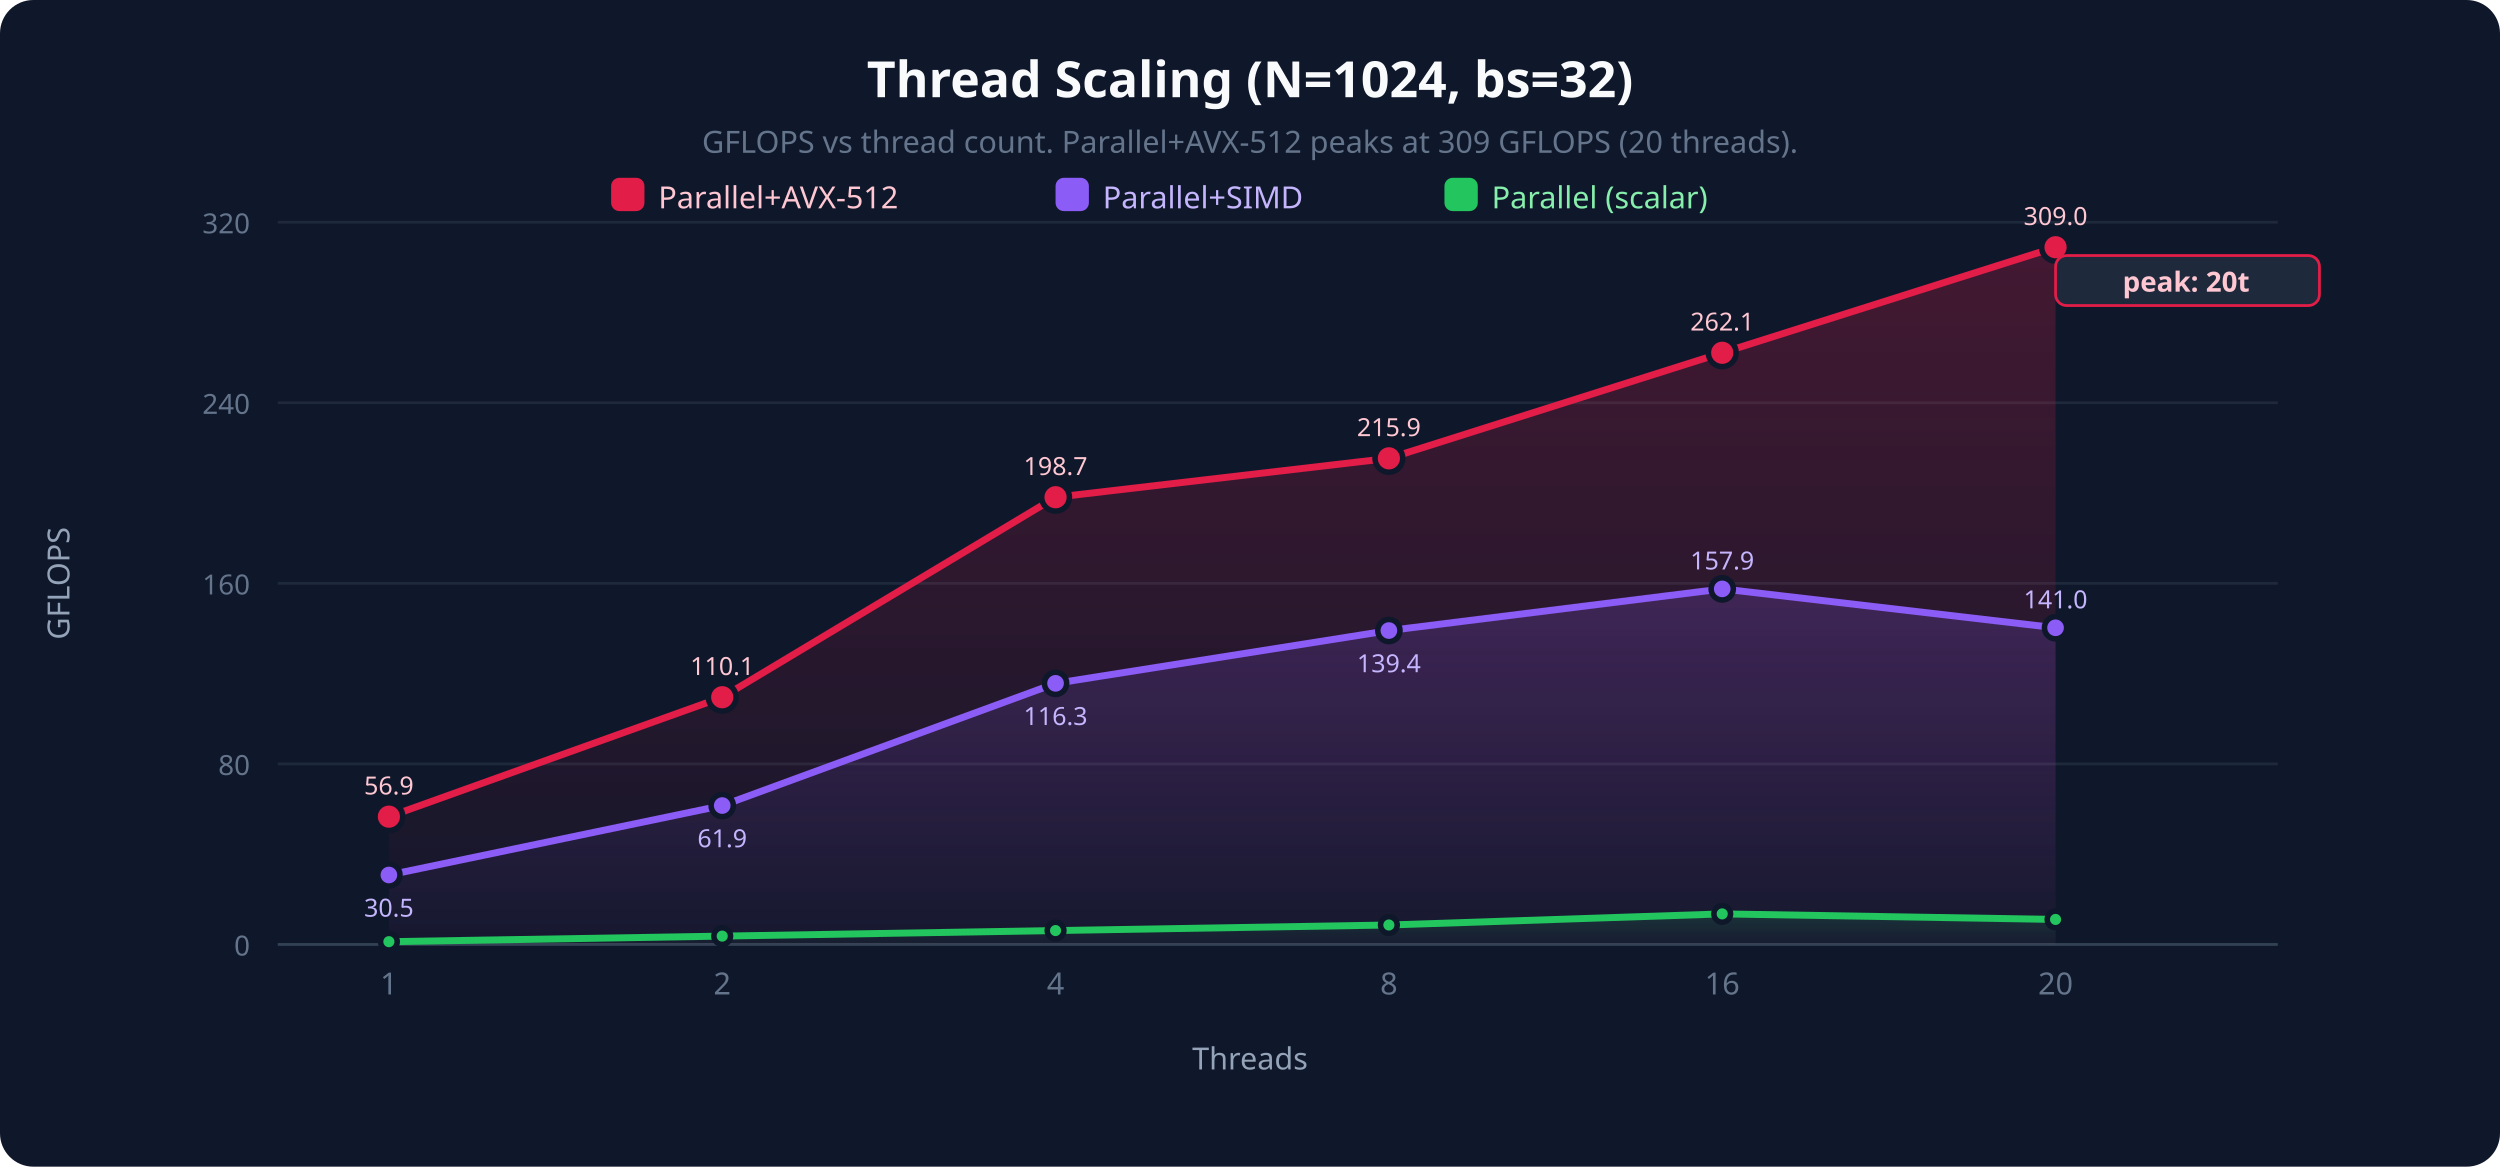
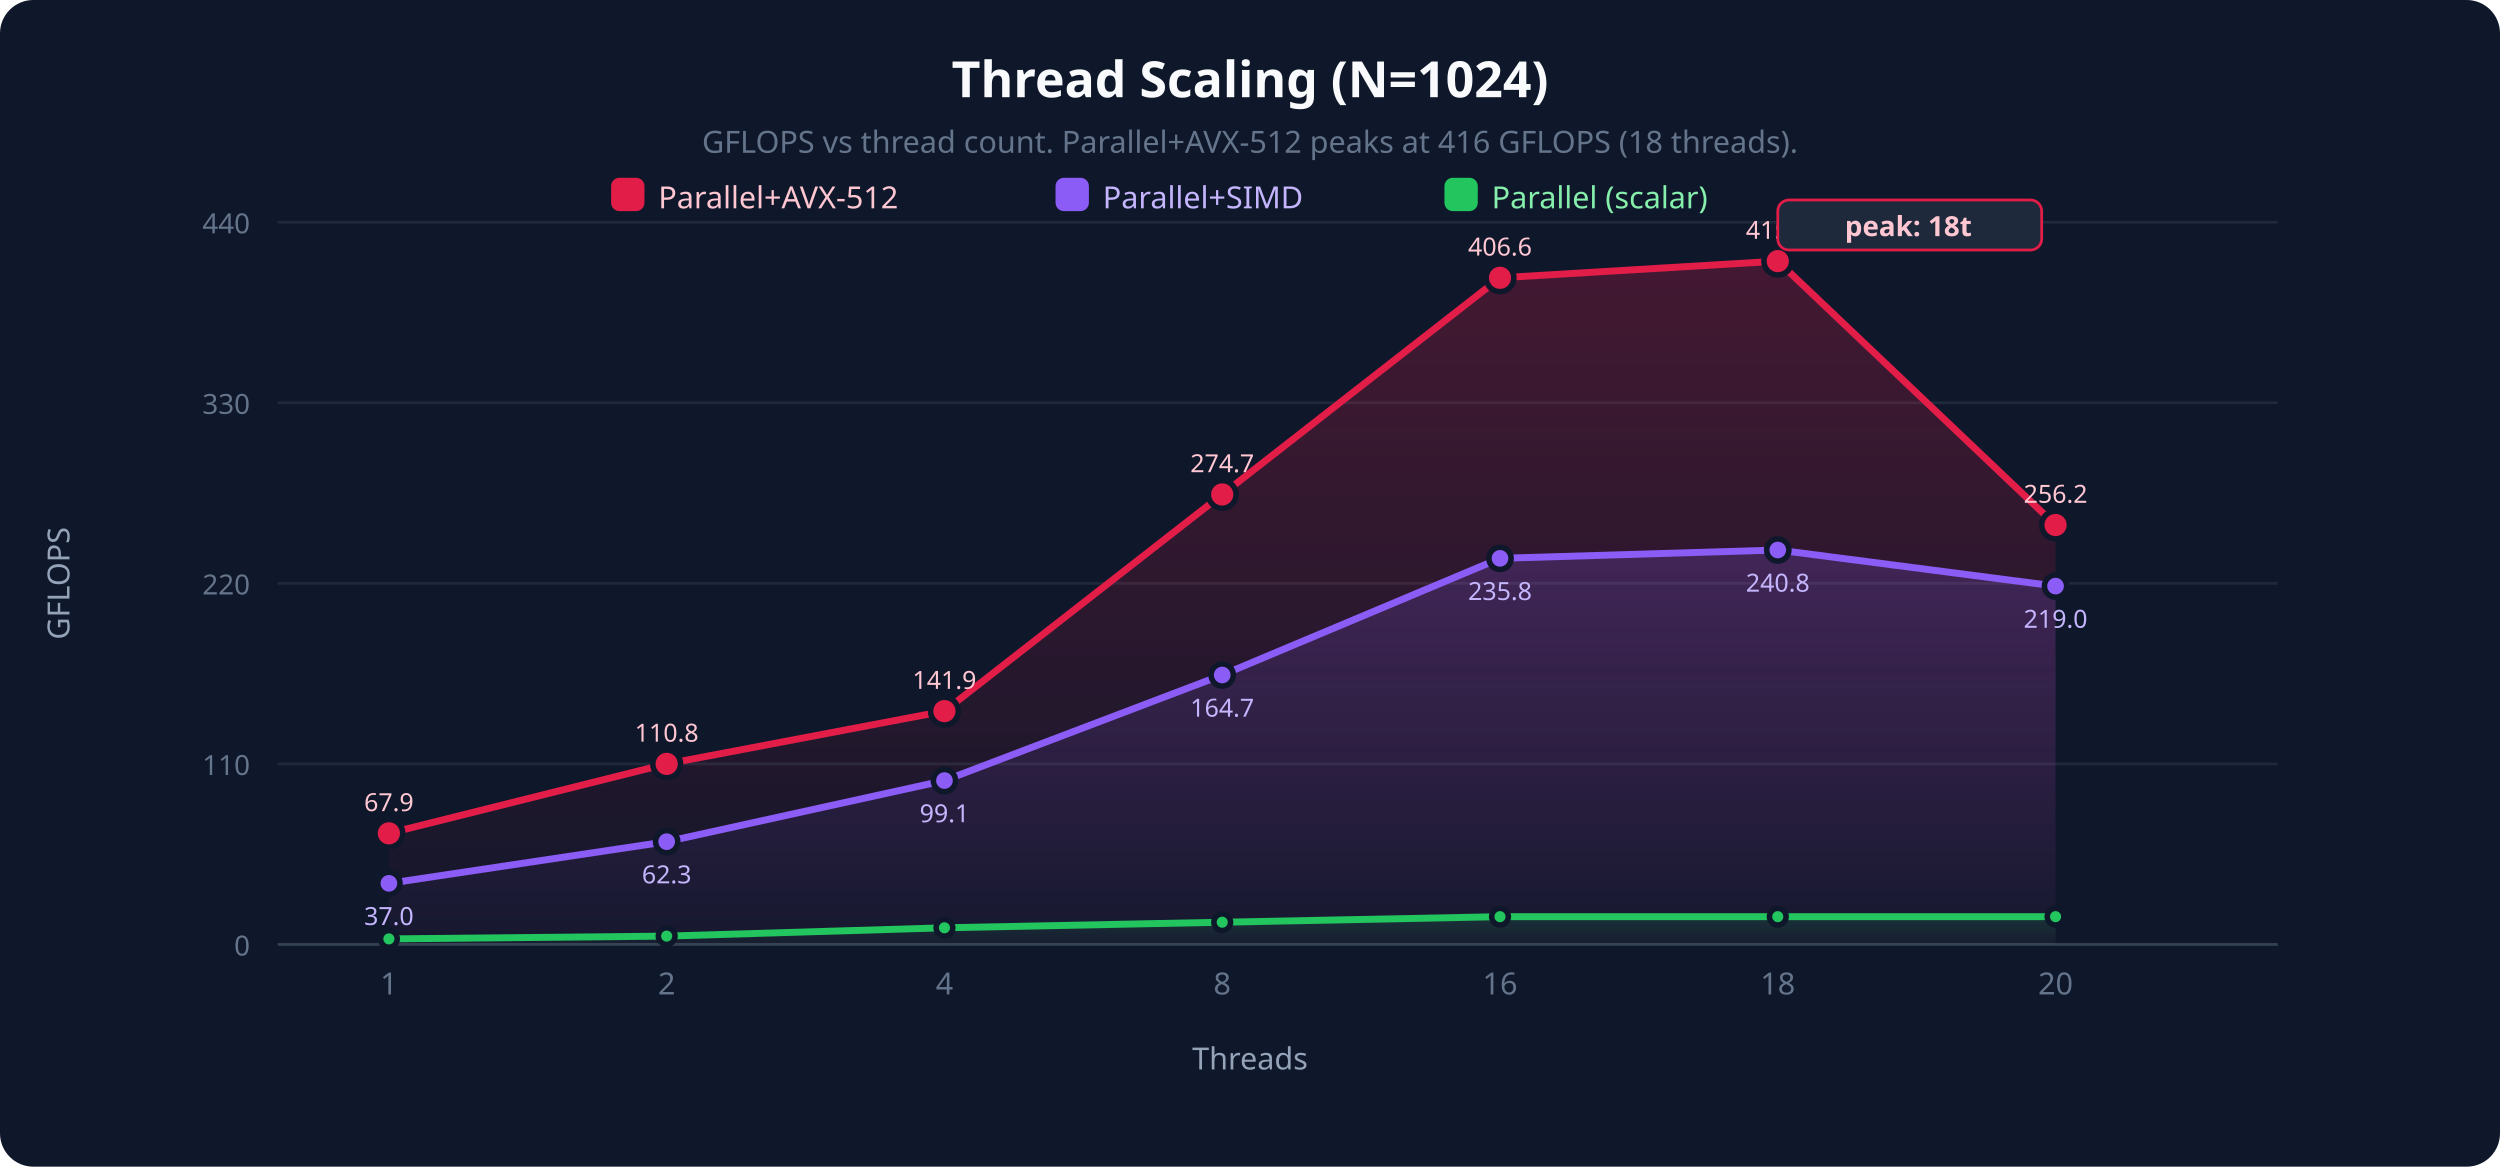
<svg xmlns="http://www.w3.org/2000/svg" viewBox="0 0 900 420" font-family="'Segoe UI', system-ui, -apple-system, sans-serif">
  <defs>
    <linearGradient id="redFill" x1="0" y1="0" x2="0" y2="1">
      <stop offset="0%" stop-color="#E11D48" stop-opacity="0.25" />
      <stop offset="100%" stop-color="#E11D48" stop-opacity="0.02" />
    </linearGradient>
    <linearGradient id="purpleFill" x1="0" y1="0" x2="0" y2="1">
      <stop offset="0%" stop-color="#8B5CF6" stop-opacity="0.2" />
      <stop offset="100%" stop-color="#8B5CF6" stop-opacity="0.02" />
    </linearGradient>
    <linearGradient id="greenFill" x1="0" y1="0" x2="0" y2="1">
      <stop offset="0%" stop-color="#22C55E" stop-opacity="0.15" />
      <stop offset="100%" stop-color="#22C55E" stop-opacity="0.02" />
    </linearGradient>
  </defs>
  <rect width="900" height="420" rx="12" fill="#0F172A" />
-   <text x="450" y="35" text-anchor="middle" fill="#F8FAFC" font-size="18" font-weight="700">Thread Scaling (N=1024, bs=32)</text>
-   <text x="450" y="55" text-anchor="middle" fill="#64748B" font-size="11">GFLOPS vs thread count. Parallel+AVX-512 peaks at 309 GFLOPS (20 threads).</text>
+   <text x="450" y="35" text-anchor="middle" fill="#F8FAFC" font-size="18" font-weight="700">Thread Scaling (N=1024)</text>
+   <text x="450" y="55" text-anchor="middle" fill="#64748B" font-size="11">GFLOPS vs thread count. Parallel+AVX-512 peaks at 416 GFLOPS (18 threads).</text>
  <line x1="100" y1="340" x2="820" y2="340" stroke="#334155" stroke-width="1" />
  <line x1="100" y1="275" x2="820" y2="275" stroke="#1E293B" stroke-width="1" />
  <line x1="100" y1="210" x2="820" y2="210" stroke="#1E293B" stroke-width="1" />
  <line x1="100" y1="145" x2="820" y2="145" stroke="#1E293B" stroke-width="1" />
  <line x1="100" y1="80" x2="820" y2="80" stroke="#1E293B" stroke-width="1" />
  <text x="90" y="344" text-anchor="end" fill="#64748B" font-size="10">0</text>
-   <text x="90" y="279" text-anchor="end" fill="#64748B" font-size="10">80</text>
-   <text x="90" y="214" text-anchor="end" fill="#64748B" font-size="10">160</text>
-   <text x="90" y="149" text-anchor="end" fill="#64748B" font-size="10">240</text>
-   <text x="90" y="84" text-anchor="end" fill="#64748B" font-size="10">320</text>
+   <text x="90" y="279" text-anchor="end" fill="#64748B" font-size="10">110</text>
+   <text x="90" y="214" text-anchor="end" fill="#64748B" font-size="10">220</text>
+   <text x="90" y="149" text-anchor="end" fill="#64748B" font-size="10">330</text>
+   <text x="90" y="84" text-anchor="end" fill="#64748B" font-size="10">440</text>
  <text x="25" y="210" text-anchor="middle" fill="#94A3B8" font-size="11" transform="rotate(-90 25 210)">GFLOPS</text>
  <text x="140" y="358" text-anchor="middle" fill="#64748B" font-size="11">1</text>
-   <text x="260" y="358" text-anchor="middle" fill="#64748B" font-size="11">2</text>
-   <text x="380" y="358" text-anchor="middle" fill="#64748B" font-size="11">4</text>
-   <text x="500" y="358" text-anchor="middle" fill="#64748B" font-size="11">8</text>
-   <text x="620" y="358" text-anchor="middle" fill="#64748B" font-size="11">16</text>
+   <text x="240" y="358" text-anchor="middle" fill="#64748B" font-size="11">2</text>
+   <text x="340" y="358" text-anchor="middle" fill="#64748B" font-size="11">4</text>
+   <text x="440" y="358" text-anchor="middle" fill="#64748B" font-size="11">8</text>
+   <text x="540" y="358" text-anchor="middle" fill="#64748B" font-size="11">16</text>
+   <text x="640" y="358" text-anchor="middle" fill="#64748B" font-size="11">18</text>
  <text x="740" y="358" text-anchor="middle" fill="#64748B" font-size="11">20</text>
  <text x="450" y="385" text-anchor="middle" fill="#94A3B8" font-size="11">Threads</text>
-   <polygon points="140,294 260,251 380,179 500,165 620,127 740,89 740,340 140,340" fill="url(#redFill)" />
-   <polyline points="140,294 260,251 380,179 500,165 620,127 740,89" fill="none" stroke="#E11D48" stroke-width="2.5" stroke-linejoin="round" />
-   <circle cx="140" cy="294" r="5" fill="#E11D48" stroke="#0F172A" stroke-width="2" />
-   <circle cx="260" cy="251" r="5" fill="#E11D48" stroke="#0F172A" stroke-width="2" />
-   <circle cx="380" cy="179" r="5" fill="#E11D48" stroke="#0F172A" stroke-width="2" />
-   <circle cx="500" cy="165" r="5" fill="#E11D48" stroke="#0F172A" stroke-width="2" />
-   <circle cx="620" cy="127" r="5" fill="#E11D48" stroke="#0F172A" stroke-width="2" />
-   <circle cx="740" cy="89" r="5" fill="#E11D48" stroke="#0F172A" stroke-width="2" />
-   <text x="140" y="286" text-anchor="middle" fill="#FFC7D2" font-size="9">56.9</text>
-   <text x="260" y="243" text-anchor="middle" fill="#FFC7D2" font-size="9">110.1</text>
-   <text x="380" y="171" text-anchor="middle" fill="#FFC7D2" font-size="9">198.7</text>
-   <text x="500" y="157" text-anchor="middle" fill="#FFC7D2" font-size="9">215.9</text>
-   <text x="620" y="119" text-anchor="middle" fill="#FFC7D2" font-size="9">262.1</text>
-   <text x="740" y="81" text-anchor="middle" fill="#FFC7D2" font-size="9">309.0</text>
-   <polygon points="140,315 260,290 380,246 500,227 620,212 740,226 740,340 140,340" fill="url(#purpleFill)" />
-   <polyline points="140,315 260,290 380,246 500,227 620,212 740,226" fill="none" stroke="#8B5CF6" stroke-width="2.5" stroke-linejoin="round" />
-   <circle cx="140" cy="315" r="4" fill="#8B5CF6" stroke="#0F172A" stroke-width="2" />
-   <circle cx="260" cy="290" r="4" fill="#8B5CF6" stroke="#0F172A" stroke-width="2" />
-   <circle cx="380" cy="246" r="4" fill="#8B5CF6" stroke="#0F172A" stroke-width="2" />
-   <circle cx="500" cy="227" r="4" fill="#8B5CF6" stroke="#0F172A" stroke-width="2" />
-   <circle cx="620" cy="212" r="4" fill="#8B5CF6" stroke="#0F172A" stroke-width="2" />
-   <circle cx="740" cy="226" r="4" fill="#8B5CF6" stroke="#0F172A" stroke-width="2" />
-   <text x="140" y="330" text-anchor="middle" fill="#C4B5FD" font-size="9">30.5</text>
-   <text x="260" y="305" text-anchor="middle" fill="#C4B5FD" font-size="9">61.9</text>
-   <text x="380" y="261" text-anchor="middle" fill="#C4B5FD" font-size="9">116.3</text>
-   <text x="500" y="242" text-anchor="middle" fill="#C4B5FD" font-size="9">139.4</text>
-   <text x="620" y="205" text-anchor="middle" fill="#C4B5FD" font-size="9">157.9</text>
-   <text x="740" y="219" text-anchor="middle" fill="#C4B5FD" font-size="9">141.0</text>
-   <polygon points="140,339 260,337 380,335 500,333 620,329 740,331 740,340 140,340" fill="url(#greenFill)" />
-   <polyline points="140,339 260,337 380,335 500,333 620,329 740,331" fill="none" stroke="#22C55E" stroke-width="2.5" stroke-linejoin="round" />
-   <circle cx="140" cy="339" r="3" fill="#22C55E" stroke="#0F172A" stroke-width="2" />
-   <circle cx="260" cy="337" r="3" fill="#22C55E" stroke="#0F172A" stroke-width="2" />
-   <circle cx="380" cy="335" r="3" fill="#22C55E" stroke="#0F172A" stroke-width="2" />
-   <circle cx="500" cy="333" r="3" fill="#22C55E" stroke="#0F172A" stroke-width="2" />
-   <circle cx="620" cy="329" r="3" fill="#22C55E" stroke="#0F172A" stroke-width="2" />
-   <circle cx="740" cy="331" r="3" fill="#22C55E" stroke="#0F172A" stroke-width="2" />
+   <polygon points="140,300 240,275 340,256 440,178 540,100 640,94 740,189 740,340 140,340" fill="url(#redFill)" />
+   <polyline points="140,300 240,275 340,256 440,178 540,100 640,94 740,189" fill="none" stroke="#E11D48" stroke-width="2.5" stroke-linejoin="round" />
+   <circle cx="140" cy="300" r="5" fill="#E11D48" stroke="#0F172A" stroke-width="2" />
+   <circle cx="240" cy="275" r="5" fill="#E11D48" stroke="#0F172A" stroke-width="2" />
+   <circle cx="340" cy="256" r="5" fill="#E11D48" stroke="#0F172A" stroke-width="2" />
+   <circle cx="440" cy="178" r="5" fill="#E11D48" stroke="#0F172A" stroke-width="2" />
+   <circle cx="540" cy="100" r="5" fill="#E11D48" stroke="#0F172A" stroke-width="2" />
+   <circle cx="640" cy="94" r="5" fill="#E11D48" stroke="#0F172A" stroke-width="2" />
+   <circle cx="740" cy="189" r="5" fill="#E11D48" stroke="#0F172A" stroke-width="2" />
+   <text x="140" y="292" text-anchor="middle" fill="#FFC7D2" font-size="9">67.9</text>
+   <text x="240" y="267" text-anchor="middle" fill="#FFC7D2" font-size="9">110.8</text>
+   <text x="340" y="248" text-anchor="middle" fill="#FFC7D2" font-size="9">141.9</text>
+   <text x="440" y="170" text-anchor="middle" fill="#FFC7D2" font-size="9">274.7</text>
+   <text x="540" y="92" text-anchor="middle" fill="#FFC7D2" font-size="9">406.6</text>
+   <text x="640" y="86" text-anchor="middle" fill="#FFC7D2" font-size="9">415.6</text>
+   <text x="740" y="181" text-anchor="middle" fill="#FFC7D2" font-size="9">256.2</text>
+   <polygon points="140,318 240,303 340,281 440,243 540,201 640,198 740,211 740,340 140,340" fill="url(#purpleFill)" />
+   <polyline points="140,318 240,303 340,281 440,243 540,201 640,198 740,211" fill="none" stroke="#8B5CF6" stroke-width="2.5" stroke-linejoin="round" />
+   <circle cx="140" cy="318" r="4" fill="#8B5CF6" stroke="#0F172A" stroke-width="2" />
+   <circle cx="240" cy="303" r="4" fill="#8B5CF6" stroke="#0F172A" stroke-width="2" />
+   <circle cx="340" cy="281" r="4" fill="#8B5CF6" stroke="#0F172A" stroke-width="2" />
+   <circle cx="440" cy="243" r="4" fill="#8B5CF6" stroke="#0F172A" stroke-width="2" />
+   <circle cx="540" cy="201" r="4" fill="#8B5CF6" stroke="#0F172A" stroke-width="2" />
+   <circle cx="640" cy="198" r="4" fill="#8B5CF6" stroke="#0F172A" stroke-width="2" />
+   <circle cx="740" cy="211" r="4" fill="#8B5CF6" stroke="#0F172A" stroke-width="2" />
+   <text x="140" y="333" text-anchor="middle" fill="#C4B5FD" font-size="9">37.0</text>
+   <text x="240" y="318" text-anchor="middle" fill="#C4B5FD" font-size="9">62.3</text>
+   <text x="340" y="296" text-anchor="middle" fill="#C4B5FD" font-size="9">99.1</text>
+   <text x="440" y="258" text-anchor="middle" fill="#C4B5FD" font-size="9">164.7</text>
+   <text x="540" y="216" text-anchor="middle" fill="#C4B5FD" font-size="9">235.8</text>
+   <text x="640" y="213" text-anchor="middle" fill="#C4B5FD" font-size="9">240.8</text>
+   <text x="740" y="226" text-anchor="middle" fill="#C4B5FD" font-size="9">219.0</text>
+   <polygon points="140,338 240,337 340,334 440,332 540,330 640,330 740,330 740,340 140,340" fill="url(#greenFill)" />
+   <polyline points="140,338 240,337 340,334 440,332 540,330 640,330 740,330" fill="none" stroke="#22C55E" stroke-width="2.5" stroke-linejoin="round" />
+   <circle cx="140" cy="338" r="3" fill="#22C55E" stroke="#0F172A" stroke-width="2" />
+   <circle cx="240" cy="337" r="3" fill="#22C55E" stroke="#0F172A" stroke-width="2" />
+   <circle cx="340" cy="334" r="3" fill="#22C55E" stroke="#0F172A" stroke-width="2" />
+   <circle cx="440" cy="332" r="3" fill="#22C55E" stroke="#0F172A" stroke-width="2" />
+   <circle cx="540" cy="330" r="3" fill="#22C55E" stroke="#0F172A" stroke-width="2" />
+   <circle cx="640" cy="330" r="3" fill="#22C55E" stroke="#0F172A" stroke-width="2" />
+   <circle cx="740" cy="330" r="3" fill="#22C55E" stroke="#0F172A" stroke-width="2" />
  <rect x="220" y="64" width="12" height="12" rx="3" fill="#E11D48" />
  <text x="237" y="75" fill="#FFC7D2" font-size="11">Parallel+AVX-512</text>
  <rect x="380" y="64" width="12" height="12" rx="3" fill="#8B5CF6" />
  <text x="397" y="75" fill="#C4B5FD" font-size="11">Parallel+SIMD</text>
  <rect x="520" y="64" width="12" height="12" rx="3" fill="#22C55E" />
  <text x="537" y="75" fill="#86EFAC" font-size="11">Parallel (scalar)</text>
-   <rect x="740" y="92" width="95" height="18" rx="4" fill="#1E293B" stroke="#E11D48" stroke-width="1" />
-   <text x="787" y="105" text-anchor="middle" fill="#FFC7D2" font-size="10" font-weight="600">peak: 20t</text>
+   <rect x="640" y="72" width="95" height="18" rx="4" fill="#1E293B" stroke="#E11D48" stroke-width="1" />
+   <text x="687" y="85" text-anchor="middle" fill="#FFC7D2" font-size="10" font-weight="600">peak: 18t</text>
</svg>
